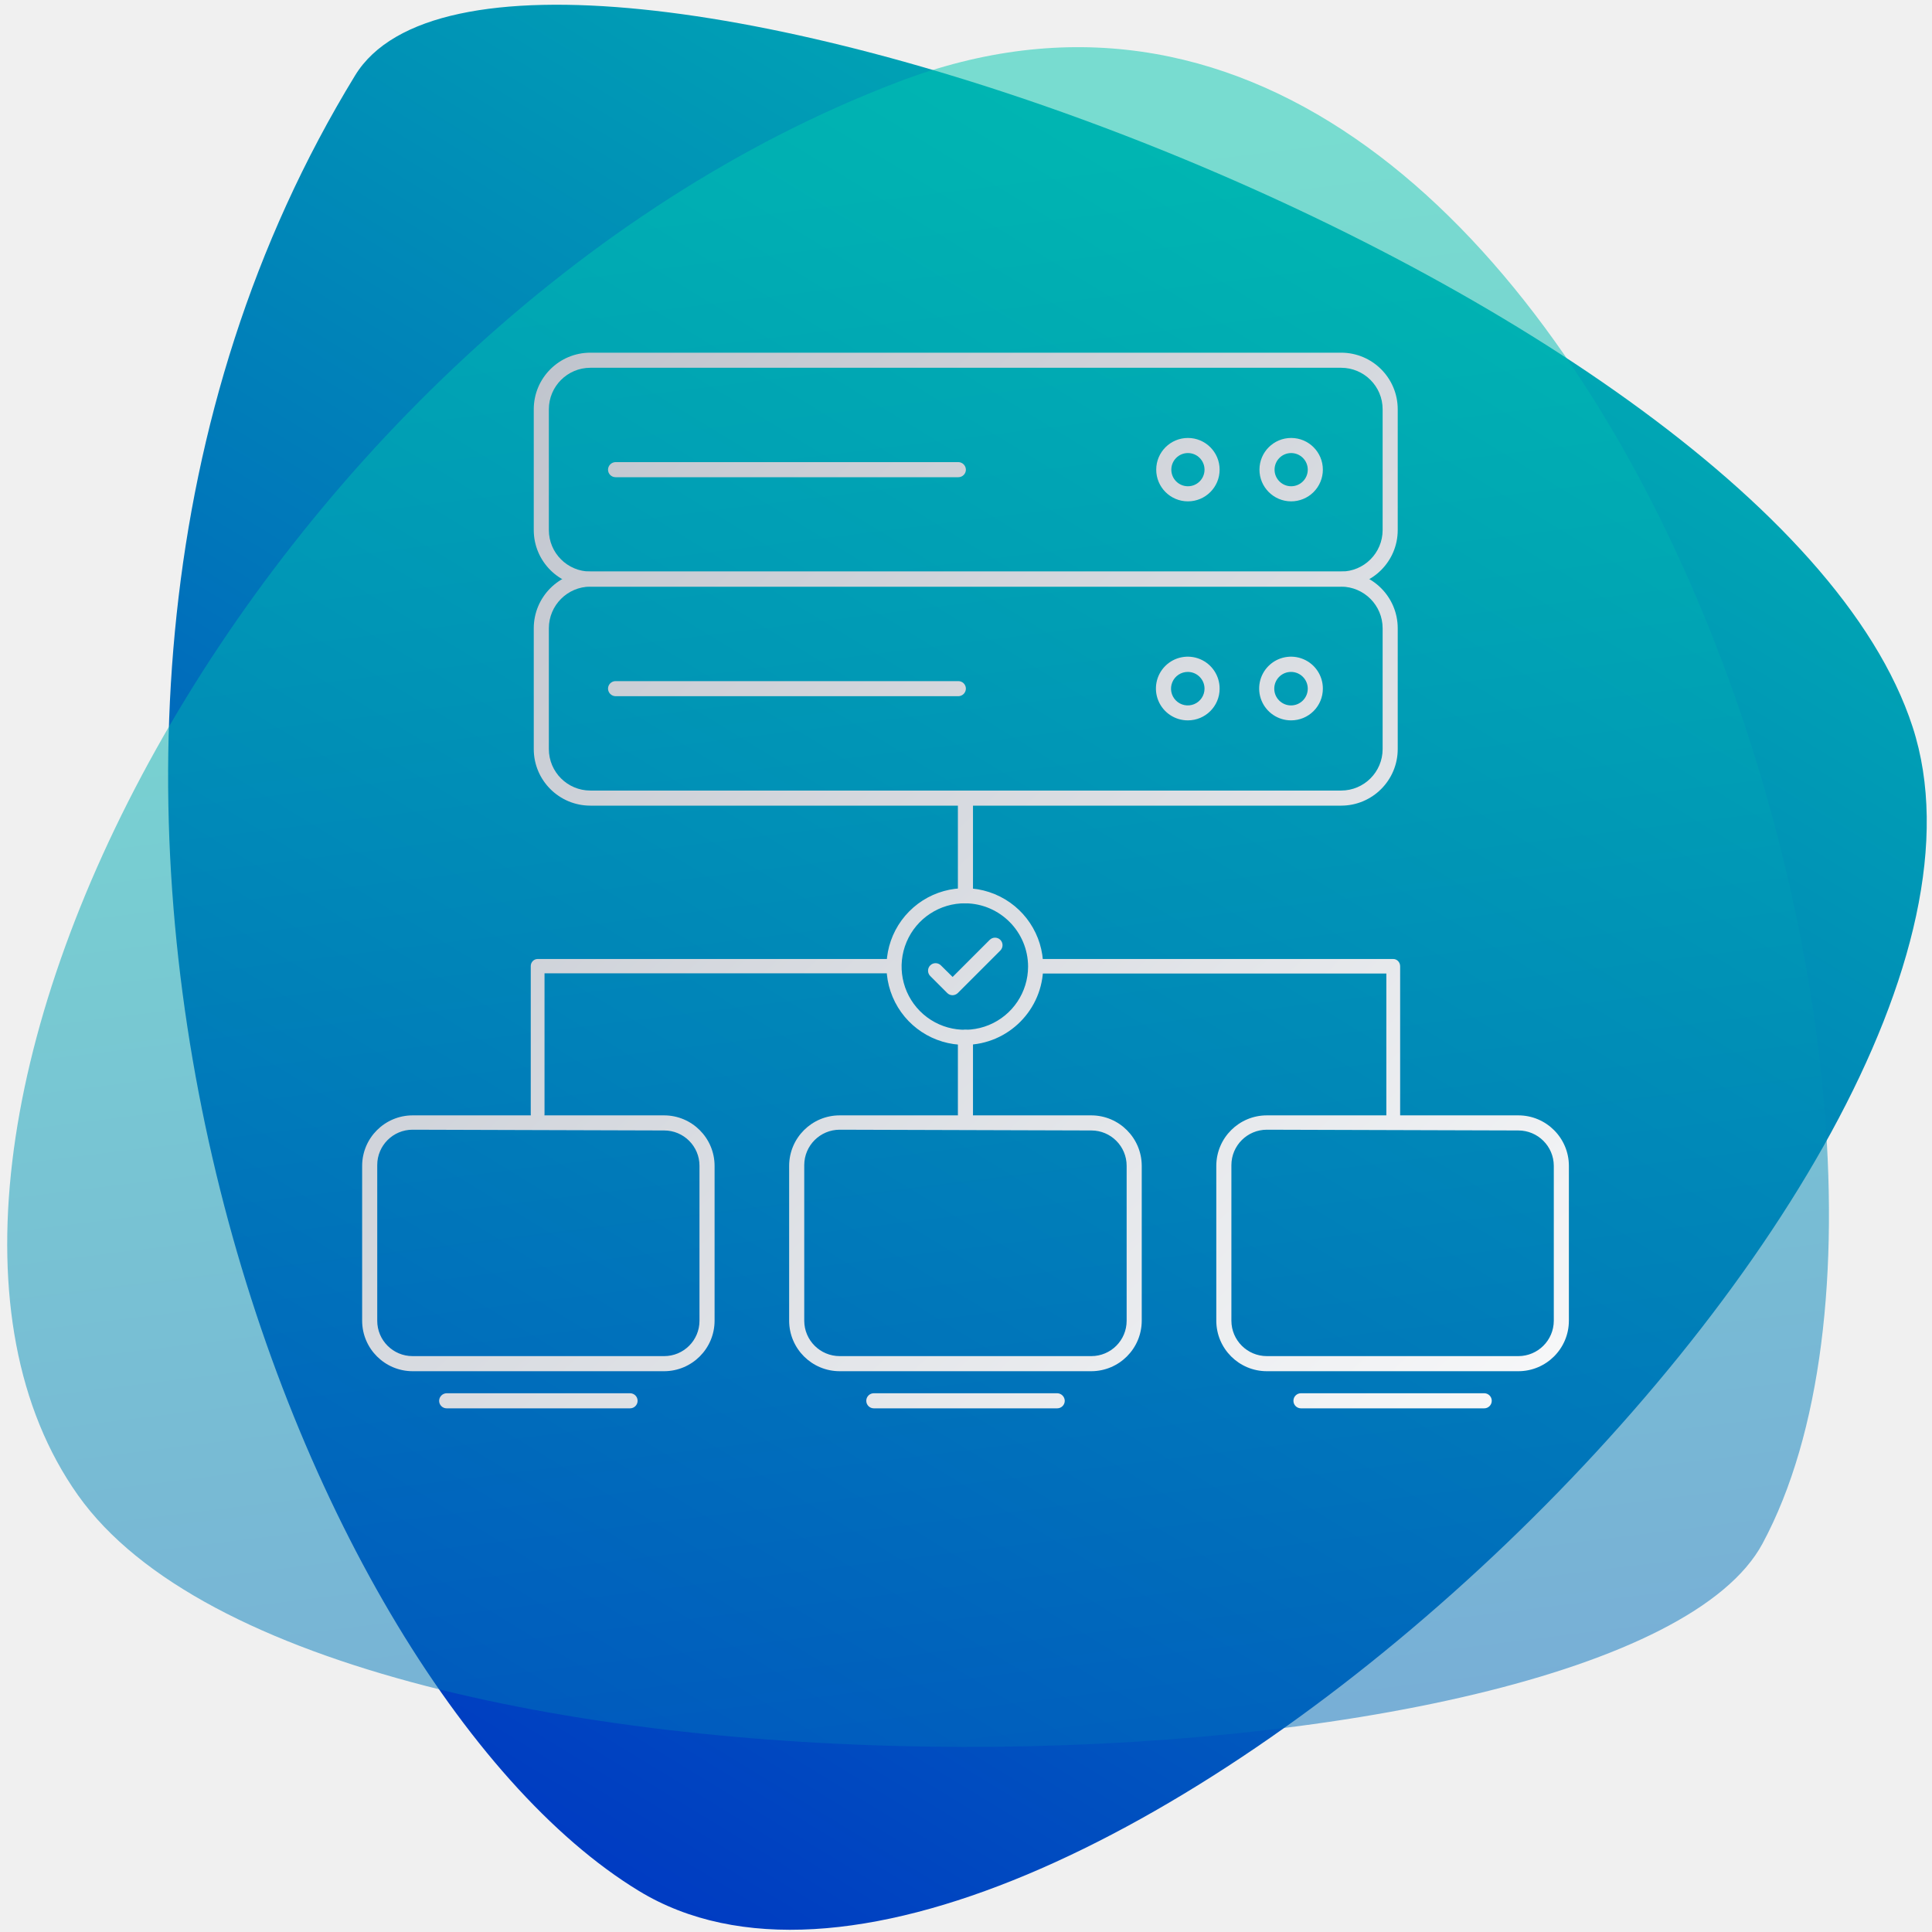
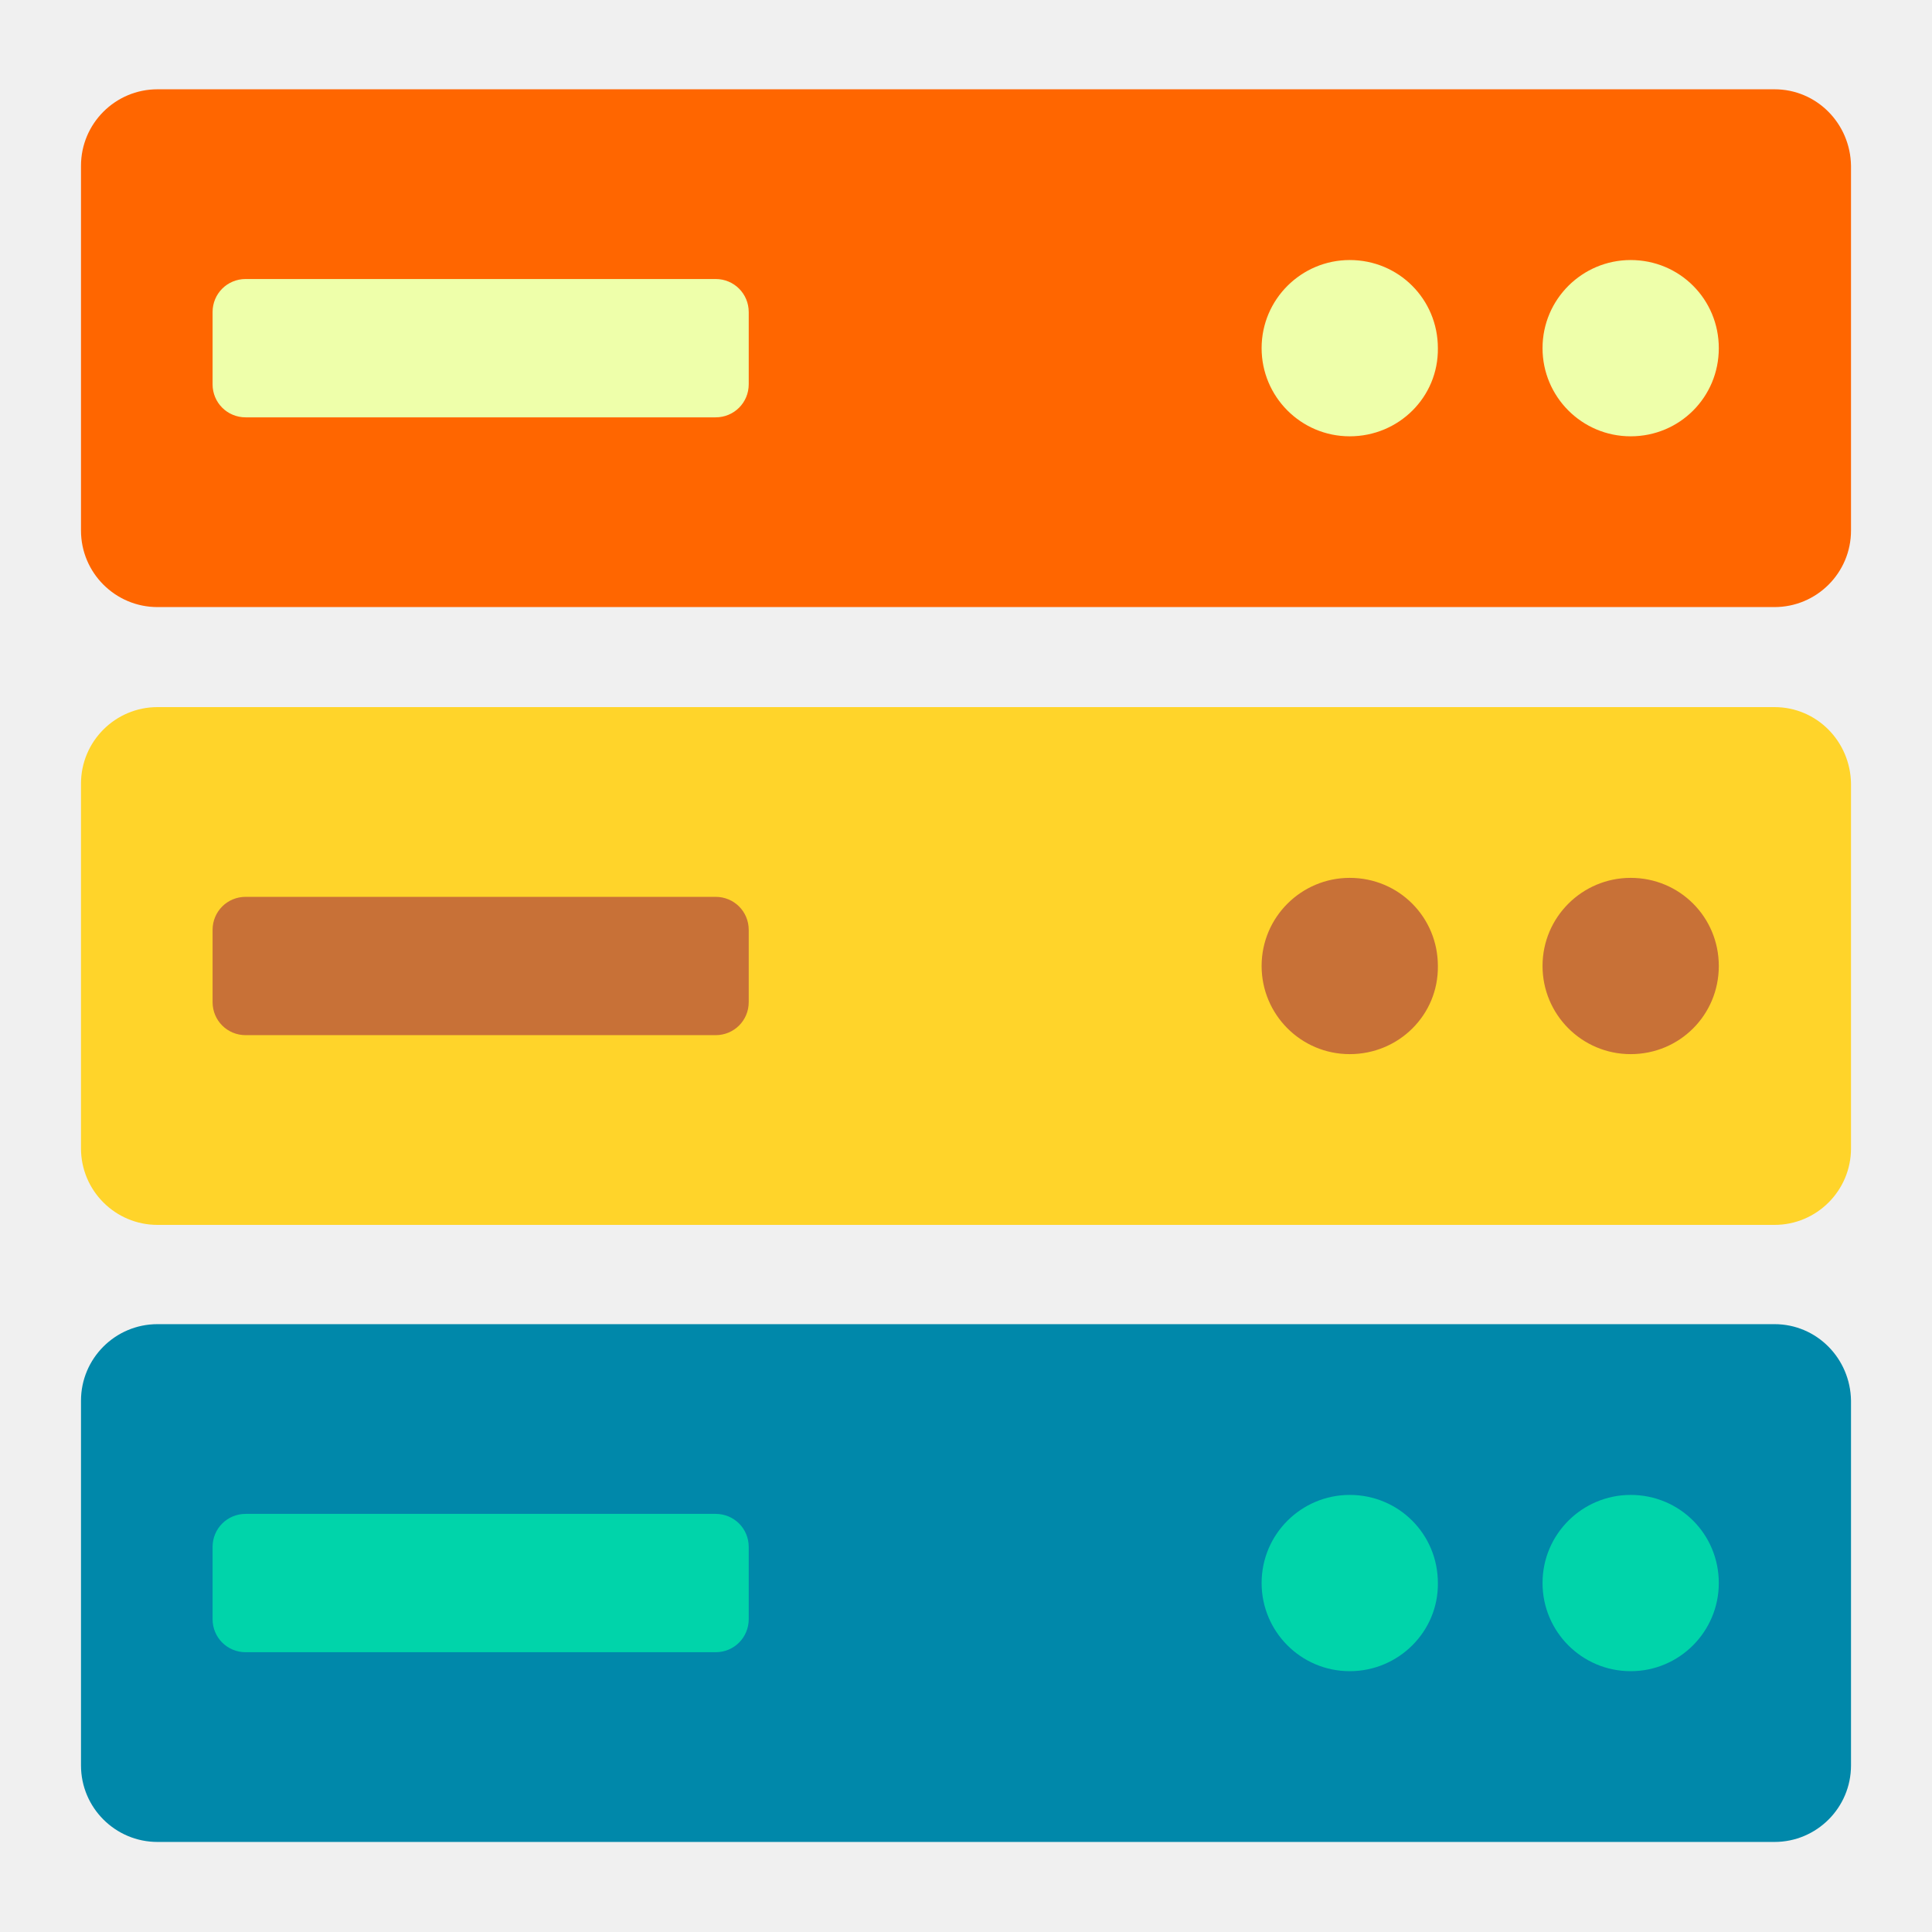
- <svg xmlns="http://www.w3.org/2000/svg" xmlns:xlink="http://www.w3.org/1999/xlink" id="svg85" width="128" height="128" data-name="Layer 1" version="1.1" viewBox="0 0 128 128">
-   <defs id="defs39">
-     <style id="style2">.cls-1{fill:url(#linear-gradient)}.cls-2{opacity:.5;fill:url(#linear-gradient-2)}.cls-3{fill:url(#linear-gradient-3)}.cls-4{fill:url(#linear-gradient-4)}.cls-5{fill:url(#linear-gradient-5)}.cls-6{fill:url(#linear-gradient-6)}.cls-7{fill:url(#linear-gradient-7)}.cls-8{fill:url(#linear-gradient-8)}.cls-9{fill:url(#linear-gradient-9)}.cls-10{fill:url(#linear-gradient-10)}.cls-11{fill:url(#linear-gradient-11)}.cls-12{fill:url(#linear-gradient-12)}.cls-13{fill:url(#linear-gradient-13)}.cls-14{fill:url(#linear-gradient-14)}.cls-15{fill:url(#linear-gradient-15)}.cls-16{fill:url(#linear-gradient-16)}.cls-17{fill:url(#linear-gradient-17)}.cls-18{fill:url(#linear-gradient-18)}.cls-19{fill:url(#linear-gradient-19)}.cls-20{fill:url(#linear-gradient-20)}.cls-21{fill:url(#linear-gradient-21)}.cls-22{fill:url(#linear-gradient-22)}</style>
-     <linearGradient id="linear-gradient" x1="11.48" x2="119.8" y1="107.83" y2="-8.75" gradientTransform="rotate(-11.4,67.82194,62.57317)" gradientUnits="userSpaceOnUse">
-       <stop id="stop4" offset="0" stop-color="#0032c3" />
-       <stop id="stop6" offset=".42" stop-color="#0077ba" />
-       <stop id="stop8" offset=".81" stop-color="#00b1b2" />
-       <stop id="stop10" offset="1" stop-color="#00c8af" />
-     </linearGradient>
-     <linearGradient id="linear-gradient-2" x1="-12.72" x2="90.24" y1="120.48" y2="18.59" gradientTransform="matrix(0.7114167,-0.9016863,0.929491,0.690132,-29.57409,80.54745)" xlink:href="#linear-gradient" />
-     <linearGradient id="linear-gradient-3" x1="27.25" x2="118.94" y1="-6.51" y2="94.21" gradientUnits="userSpaceOnUse">
-       <stop id="stop14" offset="0" stop-color="#b1b7c2" />
-       <stop id="stop16" offset="1" stop-color="#fff" />
-     </linearGradient>
-     <linearGradient id="linear-gradient-4" x1="39.05" x2="130.74" y1="-17.25" y2="83.47" gradientTransform="translate(3.113202,0.7256577)" xlink:href="#linear-gradient-3" />
-     <linearGradient id="linear-gradient-5" x1="35.31" x2="127" y1="-13.85" y2="86.87" gradientTransform="translate(3.113202,0.7256577)" xlink:href="#linear-gradient-3" />
-     <linearGradient id="linear-gradient-6" x1="20.79" x2="112.48" y1="-.63" y2="100.09" gradientTransform="translate(3.113202,0.7256577)" xlink:href="#linear-gradient-3" />
-     <linearGradient id="linear-gradient-7" x1="20.03" x2="111.72" y1=".06" y2="100.78" gradientTransform="translate(3.113202,0.7256577)" xlink:href="#linear-gradient-3" />
-     <linearGradient id="linear-gradient-8" x1="31.83" x2="123.52" y1="-10.68" y2="90.04" gradientTransform="translate(3.113202,0.7256577)" xlink:href="#linear-gradient-3" />
-     <linearGradient id="linear-gradient-9" x1="28.09" x2="119.78" y1="-7.28" y2="93.44" gradientTransform="translate(3.113202,0.7256577)" xlink:href="#linear-gradient-3" />
-     <linearGradient id="linear-gradient-10" x1="13.57" x2="105.26" y1="5.95" y2="106.66" gradientTransform="translate(3.113202,0.7256577)" xlink:href="#linear-gradient-3" />
-     <linearGradient id="linear-gradient-11" x1="10.87" x2="102.56" y1="8.41" y2="109.12" gradientTransform="translate(3.113202,0.7256577)" xlink:href="#linear-gradient-3" />
-     <linearGradient id="linear-gradient-12" x1="7.12" x2="98.81" y1="11.81" y2="112.53" gradientTransform="matrix(1,0,0,0.914,3.113202,6.530358)" xlink:href="#linear-gradient-3" />
-     <linearGradient id="linear-gradient-13" x1="14.81" x2="106.51" y1="4.81" y2="105.53" gradientTransform="translate(3.113198,0.7256577)" xlink:href="#linear-gradient-3" />
-     <linearGradient id="linear-gradient-14" x1="20.43" x2="112.12" y1="-.3" y2="100.41" gradientTransform="matrix(0.91386,0,0,0.961,9.008002,3.175058)" xlink:href="#linear-gradient-3" />
-     <linearGradient id="linear-gradient-15" x1="-1.28" x2="90.41" y1="19.46" y2="120.18" gradientTransform="matrix(0.91271,0,0,0.94767,7.736102,4.012258)" xlink:href="#linear-gradient-3" />
-     <linearGradient id="linear-gradient-16" x1="11.15" x2="102.84" y1="8.15" y2="108.87" gradientTransform="translate(3.113202,0.7256577)" xlink:href="#linear-gradient-3" />
-     <linearGradient id="linear-gradient-17" x1="18.31" x2="110" y1="1.63" y2="102.35" gradientTransform="translate(1.113202,0.7256577)" xlink:href="#linear-gradient-3" />
-     <linearGradient id="linear-gradient-18" x1="13.11" x2="104.8" y1="6.36" y2="107.08" gradientTransform="translate(1.113202,0.7256577)" xlink:href="#linear-gradient-3" />
-     <linearGradient id="linear-gradient-19" x1="1.74" x2="93.43" y1="16.71" y2="117.43" gradientTransform="translate(3.113202,0.7256577)" xlink:href="#linear-gradient-3" />
-     <linearGradient id="linear-gradient-20" x1="-3.46" x2="88.24" y1="21.44" y2="122.16" gradientTransform="translate(3.113202,0.7256577)" xlink:href="#linear-gradient-3" />
-     <linearGradient id="linear-gradient-21" x1="-14.83" x2="76.86" y1="31.8" y2="132.51" gradientTransform="translate(5.113202,0.7256577)" xlink:href="#linear-gradient-3" />
-     <linearGradient id="linear-gradient-22" x1="-20.02" x2="71.67" y1="36.53" y2="137.24" gradientTransform="translate(5.113202,0.7256577)" xlink:href="#linear-gradient-3" />
-     <linearGradient id="linearGradient958" x1="11.48" x2="119.8" y1="107.83" y2="-8.75" gradientTransform="matrix(1.0049,-0.20005,0.20263,0.99215,-13.358,15.112)" gradientUnits="userSpaceOnUse" xlink:href="#linear-gradient" />
-     <linearGradient id="linearGradient904" x1="11.48" x2="119.8" y1="107.83" y2="-8.75" gradientTransform="matrix(1.082254,-0.2171481,0.2182208,1.076934,-15.2733,10.22893)" gradientUnits="userSpaceOnUse" xlink:href="#linear-gradient" />
-     <linearGradient id="linearGradient906" x1="27.25" x2="118.94" y1="-6.51" y2="94.21" gradientTransform="translate(3.113202,0.7256577)" gradientUnits="userSpaceOnUse" xlink:href="#linear-gradient-3" />
-   </defs>
-   <path id="path41" fill="url(#linearGradient958)" stroke-width="1.122" d="M 23.525,4.999 C 33.587,-11.457 117.037,18.431 126.713,48.152 136.391,77.874 68.764,141.387 42.324,125.276 19.371,111.31 -3.809,49.721 23.525,5 Z" class="cls-1" style="fill:url(#linearGradient904)" />
-   <path id="path43" fill="url(#linear-gradient-2)" stroke-width="1.153" d="M 116.77,102.269 C 107.546,119.415 21.491,122.106 5.163,99.056 -11.166,76.006 17.172,21.582 59.462,5.446 104.831,-11.95 132.396,73.212 116.77,102.269 Z" class="cls-2" style="fill:url(#linear-gradient-2)" />
-   <path id="path45" d="m 88.853,38.866 h -49.74 a 3.75,3.75 0 0 1 -3.75,-3.75 v -8 a 3.75,3.75 0 0 1 3.75,-3.75 h 49.74 a 3.75,3.75 0 0 1 3.75,3.75 v 8 a 3.75,3.75 0 0 1 -3.75,3.75 z m -49.74,-14.5 a 2.75,2.75 0 0 0 -2.75,2.75 v 8 a 2.75,2.75 0 0 0 2.75,2.75 h 49.74 a 2.75,2.75 0 0 0 2.75,-2.75 v -8 a 2.75,2.75 0 0 0 -2.75,-2.75 z" class="cls-3" style="fill:url(#linearGradient906)" />
-   <path id="path47" d="m 85.533,33.216 a 2.1,2.1 0 1 1 2.11,-2.1 2.1,2.1 0 0 1 -2.11,2.1 z m 0,-3.2 a 1.1,1.1 0 1 0 1.11,1.1 1.1,1.1 0 0 0 -1.11,-1.1 z" class="cls-4" style="fill:url(#linear-gradient-4)" />
-   <path id="path49" d="m 78.703,33.216 a 2.1,2.1 0 1 1 2.1,-2.1 2.1,2.1 0 0 1 -2.1,2.1 z m 0,-3.2 a 1.1,1.1 0 1 0 1.1,1.1 1.1,1.1 0 0 0 -1.1,-1.1 z" class="cls-5" style="fill:url(#linear-gradient-5)" />
-   <path id="path51" d="m 63.493,31.616 h -22.71 a 0.5,0.5 0 0 1 -0.5,-0.5 0.51,0.51 0 0 1 0.5,-0.5 h 22.71 a 0.51,0.51 0 0 1 0.5,0.5 0.5,0.5 0 0 1 -0.5,0.5 z" class="cls-6" style="fill:url(#linear-gradient-6)" />
-   <path id="path53" d="m 88.853,53.376 h -49.74 a 3.75,3.75 0 0 1 -3.75,-3.75 v -8 a 3.76,3.76 0 0 1 3.75,-3.76 h 49.74 a 3.76,3.76 0 0 1 3.75,3.76 v 8 a 3.75,3.75 0 0 1 -3.75,3.75 z m -49.74,-14.51 a 2.76,2.76 0 0 0 -2.75,2.76 v 8 a 2.75,2.75 0 0 0 2.75,2.75 h 49.74 a 2.75,2.75 0 0 0 2.75,-2.75 v -8 a 2.76,2.76 0 0 0 -2.75,-2.76 z" class="cls-7" style="fill:url(#linear-gradient-7)" />
-   <path id="path55" d="m 85.533,47.726 a 2.11,2.11 0 1 1 2.11,-2.1 2.1,2.1 0 0 1 -2.11,2.1 z m 0,-3.21 a 1.11,1.11 0 1 0 1.11,1.11 1.11,1.11 0 0 0 -1.11,-1.11 z" class="cls-8" style="fill:url(#linear-gradient-8)" />
-   <path id="path57" d="m 78.703,47.726 a 2.11,2.11 0 1 1 2.1,-2.1 2.1,2.1 0 0 1 -2.1,2.1 z m 0,-3.21 a 1.11,1.11 0 1 0 1.1,1.11 1.11,1.11 0 0 0 -1.1,-1.11 z" class="cls-9" style="fill:url(#linear-gradient-9)" />
-   <path id="path59" d="m 63.493,46.126 h -22.71 a 0.51,0.51 0 0 1 -0.5,-0.5 0.5,0.5 0 0 1 0.5,-0.5 h 22.71 a 0.5,0.5 0 0 1 0.5,0.5 0.51,0.51 0 0 1 -0.5,0.5 z" class="cls-10" style="fill:url(#linear-gradient-10)" />
-   <path id="path61" d="m 63.963,69.226 a 5.19,5.19 0 1 1 5.15,-5.19 5.2,5.2 0 0 1 -5.15,5.19 z m 0,-9.38 a 4.19,4.19 0 1 0 4.15,4.19 4.2,4.2 0 0 0 -4.15,-4.19 z" class="cls-11" style="fill:url(#linear-gradient-11);stroke-width:1" />
-   <path id="path63" fill="url(#linear-gradient-12)" stroke-width=".956" d="m 63.963,74.322 a 0.5,0.457 0 0 1 -0.5,-0.457 v -5.182 a 0.51,0.466 0 0 1 0.5,-0.457 0.5,0.457 0 0 1 0.5,0.457 v 5.182 a 0.5,0.457 0 0 1 -0.5,0.457 z" class="cls-12" style="fill:url(#linear-gradient-12)" />
-   <path id="path65" d="m 63.963,59.846 a 0.51,0.51 0 0 1 -0.5,-0.5 v -6.47 a 0.5,0.5 0 0 1 0.5,-0.5 0.5,0.5 0 0 1 0.5,0.5 v 6.47 a 0.5,0.5 0 0 1 -0.5,0.5 z" class="cls-13" style="fill:url(#linear-gradient-13);stroke-width:1" />
-   <path id="path67" fill="url(#linear-gradient-14)" stroke-width=".937" d="m 92.306,74.453 a 0.457,0.48 0 0 1 -0.457,-0.48 v -9.476 h -22.947 a 0.457,0.48 0 0 1 0,-0.961 h 23.404 a 0.457,0.48 0 0 1 0.457,0.48 v 9.956 a 0.457,0.48 0 0 1 -0.457,0.48 z" class="cls-14" style="fill:url(#linear-gradient-14)" />
-   <path id="path69" fill="url(#linear-gradient-15)" stroke-width=".93" d="m 35.619,74.302 a 0.456,0.474 0 0 1 -0.456,-0.474 v -9.818 a 0.456,0.474 0 0 1 0.456,-0.474 h 23.375 a 0.456,0.474 0 0 1 0,0.948 h -22.918 v 9.344 a 0.456,0.474 0 0 1 -0.456,0.474 z" class="cls-15" style="fill:url(#linear-gradient-15)" />
-   <path id="path71" d="m 63.113,65.936 a 0.5,0.5 0 0 1 -0.35,-0.14 l -1.13,-1.13 a 0.5,0.5 0 0 1 0,-0.71 0.5,0.5 0 0 1 0.7,0 l 0.78,0.77 2.46,-2.46 a 0.5,0.5 0 0 1 0.7,0 0.5,0.5 0 0 1 0,0.71 l -2.81,2.81 a 0.52,0.52 0 0 1 -0.35,0.15 z" class="cls-16" style="fill:url(#linear-gradient-16)" />
-   <path id="path73" fill="url(#linear-gradient-17)" d="M 100.593,90.846 H 83.933 a 3.35,3.35 0 0 1 -3.35,-3.34 v -10.27 a 3.35,3.35 0 0 1 3.35,-3.34 h 16.66 a 3.35,3.35 0 0 1 3.35,3.34 v 10.27 a 3.35,3.35 0 0 1 -3.35,3.34 z m -16.66,-16 a 2.35,2.35 0 0 0 -2.35,2.34 v 10.32 a 2.35,2.35 0 0 0 2.35,2.34 h 16.66 a 2.35,2.35 0 0 0 2.35,-2.34 v -10.27 a 2.35,2.35 0 0 0 -2.35,-2.34 z" class="cls-17" style="fill:url(#linear-gradient-17)" />
-   <path id="path75" fill="url(#linear-gradient-18)" d="m 98.333,93.306 h -12.14 a 0.5,0.5 0 0 1 -0.5,-0.5 0.5,0.5 0 0 1 0.5,-0.5 h 12.14 a 0.5,0.5 0 0 1 0.5,0.5 0.5,0.5 0 0 1 -0.5,0.5 z" class="cls-18" style="fill:url(#linear-gradient-18)" />
-   <path id="path77" d="m 72.303,90.846 h -16.67 a 3.35,3.35 0 0 1 -3.35,-3.34 v -10.27 a 3.35,3.35 0 0 1 3.35,-3.34 h 16.67 a 3.35,3.35 0 0 1 3.34,3.34 v 10.27 a 3.35,3.35 0 0 1 -3.34,3.34 z m -16.67,-16 a 2.35,2.35 0 0 0 -2.35,2.34 v 10.32 a 2.35,2.35 0 0 0 2.35,2.34 h 16.67 a 2.34,2.34 0 0 0 2.34,-2.34 v -10.27 a 2.34,2.34 0 0 0 -2.34,-2.34 z" class="cls-19" style="fill:url(#linear-gradient-19)" />
-   <path id="path79" d="m 70.043,93.306 h -12.15 a 0.5,0.5 0 0 1 -0.5,-0.5 0.5,0.5 0 0 1 0.5,-0.5 h 12.15 a 0.51,0.51 0 0 1 0.5,0.5 0.5,0.5 0 0 1 -0.5,0.5 z" class="cls-20" style="fill:url(#linear-gradient-20)" />
-   <path id="path81" fill="url(#linear-gradient-21)" d="m 44.003,90.846 h -16.67 a 3.35,3.35 0 0 1 -3.34,-3.34 v -10.27 a 3.35,3.35 0 0 1 3.34,-3.34 h 16.67 a 3.35,3.35 0 0 1 3.34,3.34 v 10.27 a 3.35,3.35 0 0 1 -3.34,3.34 z m -16.67,-16 a 2.34,2.34 0 0 0 -2.34,2.34 v 10.32 a 2.34,2.34 0 0 0 2.34,2.34 h 16.67 a 2.34,2.34 0 0 0 2.34,-2.34 v -10.27 a 2.34,2.34 0 0 0 -2.34,-2.34 z" class="cls-21" style="fill:url(#linear-gradient-21)" />
-   <path id="path83" fill="url(#linear-gradient-22)" d="m 41.743,93.306 h -12.15 a 0.5,0.5 0 0 1 -0.5,-0.5 0.51,0.51 0 0 1 0.5,-0.5 h 12.15 a 0.5,0.5 0 0 1 0.5,0.5 0.5,0.5 0 0 1 -0.5,0.5 z" class="cls-22" style="fill:url(#linear-gradient-22)" />
+ <svg xmlns="http://www.w3.org/2000/svg" version="1.1" id="Layer_1" x="0px" y="0px" viewBox="0 0 500 500" style="enable-background:new 0 0 500 500;" xml:space="preserve">
+   <defs id="defs19" />
+   <style type="text/css" id="style2">
+ 	.st0{fill:#39B54A;}
+ 	.st1{fill:#1C75BC;}
+ 	.st2{fill-rule:evenodd;clip-rule:evenodd;fill:#1C75BC;}
+ 	.st3{fill-rule:evenodd;clip-rule:evenodd;fill:#39B54A;}
+ 	.st4{fill:#FFFFFF;}
+ </style>
+   <g id="layer1">
+     <rect style="fill:#00d4aa;stroke-width:1.013" id="rect3264" width="417.526" height="61.856" x="39.519" y="376.88" ry="2.577" />
+     <rect style="fill:#eeffaa" id="rect3746" width="424.399" height="74.456" x="34.937" y="51.546" ry="2.577" />
+     <rect style="fill:#9955ff" id="rect3970" width="417.526" height="66.438" x="45.819" y="215.349" ry="2.577" />
+     <rect style="fill:#c87137;stroke-width:1.046" id="rect4018" width="417.526" height="66.438" x="45.819" y="215.349" ry="2.718" />
+   </g>
+   <g id="layer2" style="display:inline">
+     <g id="g14" transform="matrix(1.387694,0,0,1.387694,-92.4829,-57.45223)">
+       <path class="st0" d="M 397.582,58.053 H 96.018 c -7.876,0 -14.268,6.392 -14.268,14.268 v 68.029 c 0,7.876 6.392,14.268 14.268,14.268 h 301.564 c 7.876,0 14.268,-6.392 14.268,-14.268 V 72.32 C 411.736,64.445 405.458,58.053 397.582,58.053 Z M 206.279,113.069 c 0,3.424 -2.739,6.164 -6.164,6.164 h -87.661 c -3.424,0 -6.164,-2.739 -6.164,-6.164 V 99.601 c 0,-3.424 2.739,-6.164 6.164,-6.164 h 87.661 c 3.424,0 6.164,2.739 6.164,6.164 z m 112.088,9.702 c -9.131,0 -16.437,-7.419 -16.437,-16.437 0,-9.131 7.419,-16.437 16.437,-16.437 9.131,0 16.436,7.305 16.436,16.437 0.114,9.131 -7.305,16.437 -16.436,16.437 z m 52.391,0 c -9.131,0 -16.437,-7.419 -16.437,-16.437 0,-9.131 7.419,-16.437 16.437,-16.437 9.131,0 16.437,7.305 16.437,16.437 0,9.131 -7.305,16.437 -16.437,16.437 z" id="path4" style="fill:#ff6600;stroke-width:1.141" />
+       <path class="st0" d="M 397.582,173.274 H 96.018 c -7.876,0 -14.268,6.392 -14.268,14.268 v 68.029 c 0,7.876 6.392,14.268 14.268,14.268 h 301.564 c 7.876,0 14.268,-6.392 14.268,-14.268 v -68.029 c -0.114,-7.876 -6.392,-14.268 -14.268,-14.268 z m -191.303,55.017 c 0,3.424 -2.739,6.164 -6.164,6.164 h -87.661 c -3.424,0 -6.164,-2.739 -6.164,-6.164 V 214.822 c 0,-3.424 2.739,-6.164 6.164,-6.164 h 87.661 c 3.424,0 6.164,2.739 6.164,6.164 z m 112.088,9.702 c -9.131,0 -16.437,-7.419 -16.437,-16.437 0,-9.131 7.419,-16.437 16.437,-16.437 9.131,0 16.436,7.305 16.436,16.437 0.114,9.131 -7.305,16.437 -16.436,16.437 z m 52.391,0 c -9.131,0 -16.437,-7.419 -16.437,-16.437 0,-9.131 7.419,-16.437 16.437,-16.437 9.131,0 16.437,7.305 16.437,16.437 0,9.131 -7.305,16.437 -16.437,16.437 z" id="path4-0" style="display:inline;fill:#ffd42a;stroke-width:1.141" />
+       <path class="st1" d="M 397.582,288.351 H 96.018 c -7.876,0 -14.268,6.392 -14.268,14.268 v 68.029 c 0,7.876 6.392,14.268 14.268,14.268 h 301.564 c 7.876,0 14.268,-6.392 14.268,-14.268 v -68.029 c -0.114,-7.876 -6.392,-14.268 -14.268,-14.268 z m -191.303,55.017 c 0,3.424 -2.739,6.164 -6.164,6.164 h -87.661 c -3.424,0 -6.164,-2.739 -6.164,-6.164 v -13.469 c 0,-3.424 2.739,-6.164 6.164,-6.164 h 87.661 c 3.424,0 6.164,2.739 6.164,6.164 z m 112.088,9.702 c -9.131,0 -16.437,-7.419 -16.437,-16.437 0,-9.131 7.419,-16.436 16.437,-16.436 9.131,0 16.436,7.305 16.436,16.436 0.114,9.017 -7.305,16.437 -16.436,16.437 z m 52.391,0 c -9.131,0 -16.437,-7.419 -16.437,-16.437 0,-9.131 7.419,-16.436 16.437,-16.436 9.131,0 16.437,7.305 16.437,16.436 0,9.017 -7.305,16.437 -16.437,16.437 z" id="path6" style="fill:#0088aa;stroke-width:1.141" />
+     </g>
+   </g>
</svg>
